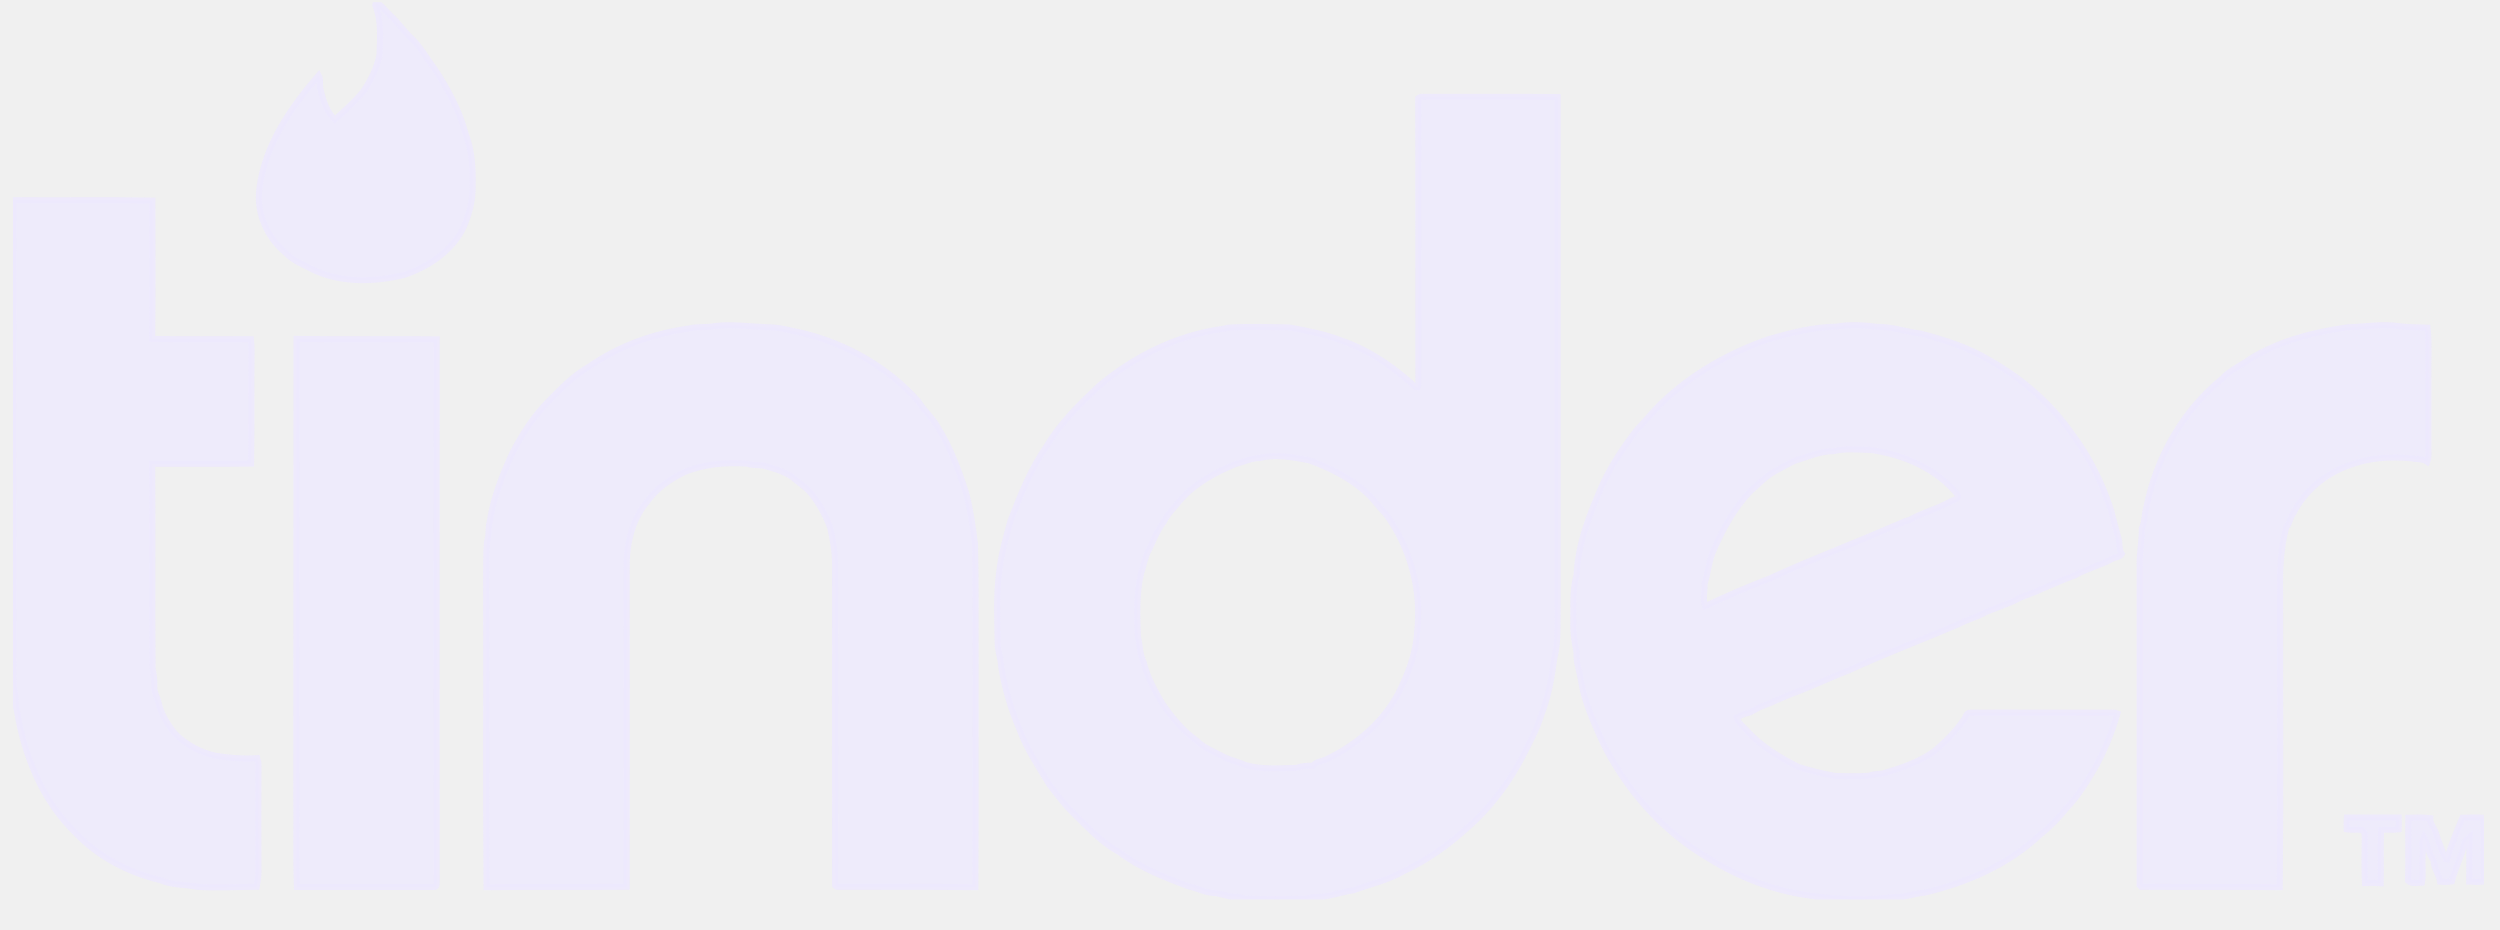
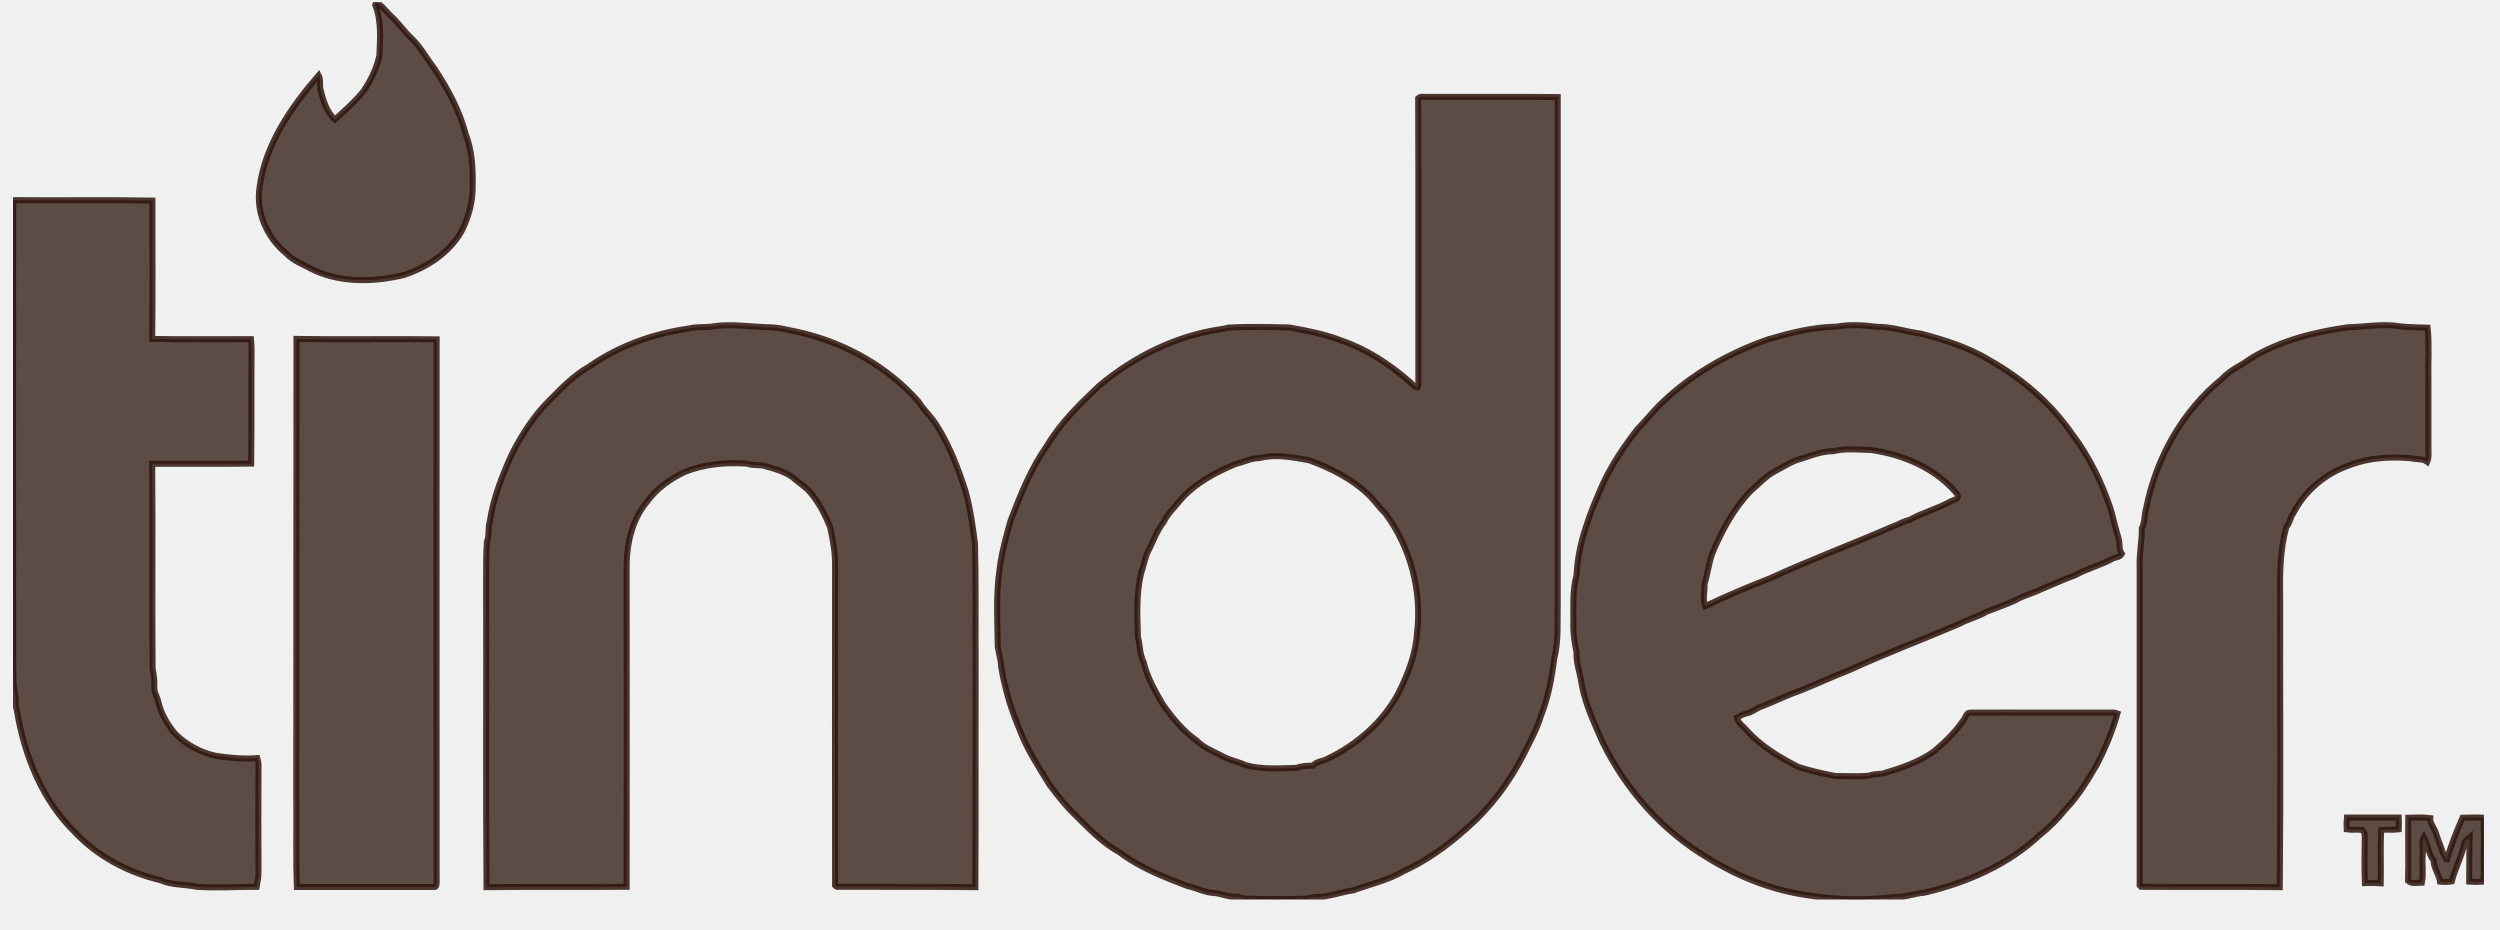
<svg xmlns="http://www.w3.org/2000/svg" width="78" height="29" viewBox="0 0 78 29" fill="none">
  <g clip-path="url(#clip0_111_17)">
-     <path d="M11.727 0.076C11.912 0.162 12.03 0.341 12.178 0.484C12.418 0.693 12.598 0.971 12.832 1.188C13.123 1.465 13.308 1.817 13.549 2.132C13.969 2.768 14.339 3.448 14.531 4.189C14.728 4.695 14.759 5.245 14.747 5.788C14.759 6.282 14.623 6.77 14.401 7.215C14.018 7.888 13.326 8.339 12.604 8.58C11.702 8.796 10.708 8.833 9.837 8.45C9.522 8.277 9.164 8.16 8.911 7.888C8.324 7.406 7.985 6.622 8.096 5.862C8.269 4.51 9.078 3.349 9.942 2.349C10.022 2.497 9.954 2.67 10.01 2.824C10.084 3.151 10.201 3.497 10.448 3.732C10.751 3.454 11.072 3.176 11.332 2.855C11.566 2.509 11.758 2.126 11.838 1.719C11.857 1.2 11.906 0.656 11.708 0.162L11.727 0.076ZM0.413 6.245C1.858 6.258 3.31 6.233 4.755 6.258C4.755 7.697 4.767 9.135 4.749 10.574C5.774 10.593 6.799 10.581 7.83 10.581C7.842 10.692 7.849 10.803 7.849 10.914C7.836 12.1 7.855 13.279 7.836 14.465C6.805 14.477 5.78 14.465 4.749 14.471C4.767 16.602 4.742 18.726 4.761 20.857C4.798 21.042 4.823 21.227 4.816 21.419C4.798 21.591 4.903 21.733 4.94 21.894C5.02 22.265 5.224 22.598 5.459 22.888C5.805 23.234 6.249 23.475 6.725 23.58C7.157 23.648 7.589 23.685 8.028 23.654C8.052 23.728 8.065 23.802 8.065 23.883C8.059 24.994 8.059 26.106 8.065 27.211C8.065 27.366 8.034 27.52 8.009 27.668C7.385 27.668 6.762 27.711 6.138 27.668C5.768 27.588 5.372 27.625 5.014 27.464C4.02 27.23 3.069 26.736 2.359 25.988C1.315 24.982 0.753 23.561 0.524 22.153C0.463 21.999 0.5 21.82 0.475 21.653C0.389 21.314 0.426 20.955 0.413 20.61C0.407 15.823 0.407 11.031 0.413 6.245ZM21.509 10.247C21.768 10.179 22.046 10.229 22.305 10.173C22.849 10.105 23.386 10.191 23.924 10.21C24.3 10.204 24.665 10.315 25.035 10.389C26.412 10.723 27.715 11.457 28.66 12.532C28.827 12.81 29.08 13.014 29.241 13.298C29.642 13.934 29.907 14.644 30.136 15.36C30.278 15.885 30.352 16.429 30.42 16.966C30.451 18.158 30.432 19.356 30.439 20.548C30.432 22.925 30.445 25.303 30.432 27.68C28.987 27.662 27.549 27.674 26.11 27.668C26.097 27.662 26.066 27.637 26.054 27.625C26.048 24.296 26.054 20.968 26.054 17.645C26.06 17.238 25.986 16.842 25.9 16.453C25.745 16.058 25.548 15.681 25.276 15.36C25.115 15.169 24.893 15.045 24.714 14.879C24.436 14.693 24.109 14.607 23.794 14.521C23.627 14.508 23.46 14.521 23.306 14.465C22.645 14.422 21.972 14.477 21.354 14.73C20.904 14.947 20.484 15.243 20.187 15.657C19.699 16.237 19.539 17.028 19.551 17.769C19.551 21.067 19.557 24.37 19.551 27.668C18.094 27.68 16.636 27.662 15.179 27.68C15.154 24.5 15.179 21.314 15.167 18.133C15.173 17.726 15.16 17.318 15.191 16.91C15.272 16.706 15.216 16.484 15.278 16.287C15.389 15.533 15.673 14.817 15.988 14.131C16.297 13.532 16.667 12.958 17.149 12.482C17.526 12.1 17.915 11.698 18.39 11.433C19.31 10.79 20.397 10.401 21.509 10.247ZM73.26 10.21C73.797 10.198 74.328 10.093 74.865 10.179C75.156 10.216 75.452 10.21 75.742 10.222C75.798 10.76 75.754 11.303 75.767 11.84V14.002C75.767 14.138 75.785 14.28 75.73 14.409C75.588 14.304 75.396 14.341 75.236 14.298C74.581 14.243 73.908 14.274 73.29 14.521C72.556 14.774 71.913 15.311 71.555 16.009C71.45 16.139 71.45 16.324 71.333 16.447C71.141 17.139 71.129 17.861 71.141 18.572C71.135 21.61 71.16 24.642 71.129 27.68C69.69 27.662 68.245 27.68 66.8 27.668C66.788 27.656 66.769 27.631 66.757 27.619V17.707C66.738 17.293 66.831 16.892 66.825 16.484C66.924 16.287 66.899 16.058 66.96 15.854C67.269 14.292 68.091 12.816 69.338 11.809C69.579 11.538 69.925 11.408 70.209 11.192C71.129 10.63 72.198 10.358 73.26 10.21ZM9.25 10.574C10.708 10.599 12.165 10.568 13.623 10.587C13.623 16.237 13.617 21.882 13.623 27.526C13.623 27.582 13.623 27.693 13.536 27.674H9.263C9.226 26.742 9.257 25.803 9.244 24.871C9.25 20.109 9.244 15.342 9.25 10.574ZM54.98 22.036C55.351 21.894 55.709 21.709 56.086 21.579C56.629 21.369 57.16 21.116 57.703 20.906C58.828 20.387 59.988 19.955 61.125 19.467C61.396 19.319 61.705 19.251 61.971 19.09C62.273 18.973 62.576 18.868 62.872 18.732C63.132 18.578 63.428 18.516 63.694 18.38C64.046 18.238 64.385 18.078 64.744 17.948C65.108 17.744 65.516 17.645 65.88 17.448C65.979 17.38 66.139 17.398 66.201 17.281C66.096 17.133 66.152 16.948 66.096 16.787C66.016 16.497 65.935 16.212 65.868 15.928C65.59 15.07 65.188 14.249 64.645 13.532C63.984 12.575 63.076 11.803 62.07 11.235C61.409 10.834 60.668 10.605 59.927 10.408C59.47 10.352 59.031 10.191 58.568 10.198C58.148 10.142 57.716 10.117 57.302 10.191C56.567 10.204 55.863 10.383 55.165 10.587C53.949 11.013 52.794 11.661 51.861 12.557C51.584 12.816 51.355 13.119 51.09 13.384C50.676 13.915 50.299 14.477 50.015 15.082C49.614 15.99 49.231 16.941 49.188 17.948C49.052 18.43 49.095 18.936 49.089 19.43C49.076 19.745 49.126 20.054 49.188 20.356C49.169 20.677 49.292 20.974 49.336 21.283C49.441 21.937 49.731 22.542 49.996 23.148C50.725 24.642 51.874 25.939 53.313 26.785C54.258 27.366 55.307 27.779 56.407 27.934C57.302 28.076 58.222 28.1 59.124 27.983C59.433 28.008 59.729 27.872 60.038 27.853C61.353 27.545 62.644 26.989 63.638 26.056C63.935 25.822 64.213 25.544 64.447 25.247C64.842 24.846 65.126 24.358 65.411 23.876C65.682 23.364 65.905 22.82 66.065 22.258C65.979 22.221 65.88 22.234 65.794 22.234C64.349 22.24 62.91 22.227 61.465 22.234C61.329 22.234 61.329 22.419 61.242 22.493C60.995 22.851 60.68 23.154 60.347 23.438C59.865 23.784 59.297 23.969 58.735 24.136C58.587 24.154 58.445 24.148 58.309 24.204C57.963 24.228 57.611 24.216 57.259 24.21C56.87 24.136 56.481 24.049 56.104 23.926C55.524 23.629 54.956 23.29 54.517 22.808C54.406 22.672 54.227 22.567 54.19 22.388C54.289 22.345 54.381 22.277 54.492 22.258C54.671 22.227 54.807 22.085 54.98 22.036ZM53.202 18.911C53.115 18.695 53.195 18.442 53.183 18.213C53.282 17.898 53.313 17.565 53.43 17.25C53.727 16.552 54.091 15.867 54.622 15.317C54.869 15.113 55.079 14.866 55.363 14.712C55.573 14.601 55.777 14.477 55.993 14.378C56.394 14.261 56.783 14.076 57.203 14.076C57.586 13.983 57.981 14.033 58.37 14.039C59.389 14.181 60.415 14.619 61.075 15.428C61.143 15.589 60.915 15.601 60.822 15.663C60.421 15.885 59.97 15.996 59.569 16.225C59.389 16.256 59.235 16.367 59.062 16.422C57.784 16.978 56.481 17.466 55.215 18.047C54.535 18.312 53.862 18.596 53.202 18.911ZM48.601 3.028C47.248 3.015 45.896 3.028 44.544 3.022C44.445 3.034 44.327 2.991 44.247 3.065C44.259 5.967 44.247 8.876 44.253 11.778C44.247 11.883 44.272 11.989 44.229 12.087C44.105 12.069 44.043 11.951 43.951 11.883C43.327 11.346 42.629 10.889 41.851 10.624C41.326 10.42 40.776 10.315 40.221 10.216C39.591 10.204 38.955 10.185 38.319 10.222C38.251 10.241 38.189 10.259 38.121 10.265C36.707 10.463 35.385 11.124 34.298 12.032C33.693 12.6 33.088 13.193 32.662 13.909C32.162 14.619 31.841 15.434 31.532 16.237C31.39 16.744 31.248 17.244 31.186 17.763C31.069 18.559 31.118 19.374 31.13 20.177C31.161 20.387 31.229 20.585 31.235 20.795C31.346 21.474 31.544 22.141 31.816 22.777C32.044 23.389 32.415 23.944 32.754 24.5C32.995 24.809 33.23 25.13 33.52 25.402C33.953 25.828 34.379 26.291 34.922 26.587C35.564 27.075 36.324 27.366 37.065 27.65C37.337 27.699 37.59 27.853 37.868 27.86C38.102 27.878 38.319 27.989 38.553 27.977C38.677 27.965 38.788 28.051 38.917 28.039C39.517 28.057 40.122 28.057 40.721 28.039C40.82 28.039 40.918 27.995 41.023 27.989C41.437 27.995 41.82 27.835 42.221 27.779C42.746 27.588 43.308 27.464 43.796 27.18C44.519 26.847 45.173 26.377 45.76 25.846C46.501 25.204 47.1 24.401 47.545 23.524C47.736 23.135 47.952 22.759 48.076 22.339C48.31 21.758 48.415 21.14 48.496 20.529C48.632 19.992 48.588 19.43 48.601 18.874C48.601 13.594 48.601 8.314 48.601 3.028ZM44.21 19.751C44.173 20.406 43.926 21.029 43.636 21.616C43.148 22.536 42.327 23.24 41.394 23.685C41.252 23.759 41.067 23.753 40.968 23.889C40.795 23.889 40.622 23.895 40.455 23.957C39.924 23.969 39.375 24.018 38.856 23.87C38.634 23.765 38.387 23.722 38.164 23.605C37.886 23.45 37.571 23.345 37.343 23.111C36.911 22.808 36.577 22.394 36.275 21.968C36.034 21.554 35.793 21.128 35.682 20.659C35.558 20.412 35.571 20.134 35.503 19.875C35.484 19.214 35.447 18.535 35.601 17.892C35.669 17.689 35.713 17.472 35.787 17.269C35.966 16.941 36.077 16.577 36.312 16.28C36.435 16.021 36.651 15.83 36.824 15.607C37.287 15.076 37.923 14.737 38.566 14.471C38.806 14.416 39.041 14.292 39.294 14.292C39.807 14.162 40.338 14.267 40.844 14.36C41.511 14.601 42.172 14.934 42.691 15.428C42.882 15.607 43.024 15.83 43.216 16.009C44.006 17.071 44.371 18.436 44.21 19.751ZM73.223 25.507H74.841C74.847 25.63 74.847 25.754 74.841 25.877C74.655 25.902 74.47 25.871 74.291 25.896C74.266 26.451 74.291 27.001 74.279 27.557C74.112 27.545 73.945 27.545 73.785 27.551C73.766 27.112 73.772 26.668 73.778 26.229C73.778 26.112 73.803 25.976 73.698 25.896C73.538 25.871 73.377 25.902 73.216 25.877C73.21 25.754 73.21 25.63 73.223 25.507ZM75.137 25.513C75.365 25.507 75.594 25.494 75.823 25.525C75.81 25.704 75.958 25.828 76.002 25.995C76.063 26.204 76.156 26.402 76.218 26.612C76.267 26.705 76.354 26.785 76.323 26.902C76.446 26.421 76.638 25.964 76.829 25.513C77.045 25.507 77.268 25.5 77.49 25.513C77.502 26.174 77.49 26.847 77.49 27.508C77.342 27.52 77.193 27.52 77.039 27.508C77.045 27.044 77.039 26.581 77.051 26.124C76.996 26.174 76.94 26.217 76.897 26.279C76.817 26.699 76.601 27.081 76.496 27.501C76.372 27.52 76.255 27.52 76.131 27.508C76.094 27.273 75.927 27.081 75.927 26.841C75.761 26.637 75.754 26.347 75.625 26.118C75.538 26.285 75.606 26.482 75.588 26.662C75.563 26.952 75.619 27.248 75.563 27.538C75.415 27.538 75.248 27.588 75.131 27.483C75.149 26.828 75.131 26.174 75.137 25.513Z" fill="#ede9fe" fill-opacity="0.75" stroke="#ede9fe" stroke-opacity="0.85" stroke-width="0.188" />
+     <path d="M11.727 0.076C11.912 0.162 12.03 0.341 12.178 0.484C12.418 0.693 12.598 0.971 12.832 1.188C13.123 1.465 13.308 1.817 13.549 2.132C13.969 2.768 14.339 3.448 14.531 4.189C14.728 4.695 14.759 5.245 14.747 5.788C14.759 6.282 14.623 6.77 14.401 7.215C14.018 7.888 13.326 8.339 12.604 8.58C11.702 8.796 10.708 8.833 9.837 8.45C9.522 8.277 9.164 8.16 8.911 7.888C8.324 7.406 7.985 6.622 8.096 5.862C8.269 4.51 9.078 3.349 9.942 2.349C10.022 2.497 9.954 2.67 10.01 2.824C10.084 3.151 10.201 3.497 10.448 3.732C10.751 3.454 11.072 3.176 11.332 2.855C11.566 2.509 11.758 2.126 11.838 1.719C11.857 1.2 11.906 0.656 11.708 0.162L11.727 0.076ZM0.413 6.245C1.858 6.258 3.31 6.233 4.755 6.258C4.755 7.697 4.767 9.135 4.749 10.574C5.774 10.593 6.799 10.581 7.83 10.581C7.842 10.692 7.849 10.803 7.849 10.914C7.836 12.1 7.855 13.279 7.836 14.465C6.805 14.477 5.78 14.465 4.749 14.471C4.767 16.602 4.742 18.726 4.761 20.857C4.798 21.042 4.823 21.227 4.816 21.419C4.798 21.591 4.903 21.733 4.94 21.894C5.02 22.265 5.224 22.598 5.459 22.888C5.805 23.234 6.249 23.475 6.725 23.58C7.157 23.648 7.589 23.685 8.028 23.654C8.052 23.728 8.065 23.802 8.065 23.883C8.059 24.994 8.059 26.106 8.065 27.211C8.065 27.366 8.034 27.52 8.009 27.668C7.385 27.668 6.762 27.711 6.138 27.668C5.768 27.588 5.372 27.625 5.014 27.464C4.02 27.23 3.069 26.736 2.359 25.988C1.315 24.982 0.753 23.561 0.524 22.153C0.463 21.999 0.5 21.82 0.475 21.653C0.389 21.314 0.426 20.955 0.413 20.61C0.407 15.823 0.407 11.031 0.413 6.245ZM21.509 10.247C21.768 10.179 22.046 10.229 22.305 10.173C22.849 10.105 23.386 10.191 23.924 10.21C24.3 10.204 24.665 10.315 25.035 10.389C26.412 10.723 27.715 11.457 28.66 12.532C28.827 12.81 29.08 13.014 29.241 13.298C29.642 13.934 29.907 14.644 30.136 15.36C30.278 15.885 30.352 16.429 30.42 16.966C30.451 18.158 30.432 19.356 30.439 20.548C30.432 22.925 30.445 25.303 30.432 27.68C28.987 27.662 27.549 27.674 26.11 27.668C26.097 27.662 26.066 27.637 26.054 27.625C26.048 24.296 26.054 20.968 26.054 17.645C26.06 17.238 25.986 16.842 25.9 16.453C25.745 16.058 25.548 15.681 25.276 15.36C25.115 15.169 24.893 15.045 24.714 14.879C24.436 14.693 24.109 14.607 23.794 14.521C23.627 14.508 23.46 14.521 23.306 14.465C22.645 14.422 21.972 14.477 21.354 14.73C20.904 14.947 20.484 15.243 20.187 15.657C19.699 16.237 19.539 17.028 19.551 17.769C19.551 21.067 19.557 24.37 19.551 27.668C18.094 27.68 16.636 27.662 15.179 27.68C15.154 24.5 15.179 21.314 15.167 18.133C15.173 17.726 15.16 17.318 15.191 16.91C15.272 16.706 15.216 16.484 15.278 16.287C15.389 15.533 15.673 14.817 15.988 14.131C16.297 13.532 16.667 12.958 17.149 12.482C17.526 12.1 17.915 11.698 18.39 11.433C19.31 10.79 20.397 10.401 21.509 10.247ZM73.26 10.21C73.797 10.198 74.328 10.093 74.865 10.179C75.156 10.216 75.452 10.21 75.742 10.222C75.798 10.76 75.754 11.303 75.767 11.84V14.002C75.767 14.138 75.785 14.28 75.73 14.409C75.588 14.304 75.396 14.341 75.236 14.298C74.581 14.243 73.908 14.274 73.29 14.521C72.556 14.774 71.913 15.311 71.555 16.009C71.45 16.139 71.45 16.324 71.333 16.447C71.141 17.139 71.129 17.861 71.141 18.572C71.135 21.61 71.16 24.642 71.129 27.68C69.69 27.662 68.245 27.68 66.8 27.668C66.788 27.656 66.769 27.631 66.757 27.619V17.707C66.738 17.293 66.831 16.892 66.825 16.484C66.924 16.287 66.899 16.058 66.96 15.854C67.269 14.292 68.091 12.816 69.338 11.809C69.579 11.538 69.925 11.408 70.209 11.192C71.129 10.63 72.198 10.358 73.26 10.21ZM9.25 10.574C10.708 10.599 12.165 10.568 13.623 10.587C13.623 16.237 13.617 21.882 13.623 27.526C13.623 27.582 13.623 27.693 13.536 27.674H9.263C9.226 26.742 9.257 25.803 9.244 24.871C9.25 20.109 9.244 15.342 9.25 10.574ZM54.98 22.036C55.351 21.894 55.709 21.709 56.086 21.579C56.629 21.369 57.16 21.116 57.703 20.906C58.828 20.387 59.988 19.955 61.125 19.467C61.396 19.319 61.705 19.251 61.971 19.09C62.273 18.973 62.576 18.868 62.872 18.732C63.132 18.578 63.428 18.516 63.694 18.38C64.046 18.238 64.385 18.078 64.744 17.948C65.108 17.744 65.516 17.645 65.88 17.448C65.979 17.38 66.139 17.398 66.201 17.281C66.096 17.133 66.152 16.948 66.096 16.787C66.016 16.497 65.935 16.212 65.868 15.928C65.59 15.07 65.188 14.249 64.645 13.532C63.984 12.575 63.076 11.803 62.07 11.235C61.409 10.834 60.668 10.605 59.927 10.408C59.47 10.352 59.031 10.191 58.568 10.198C58.148 10.142 57.716 10.117 57.302 10.191C56.567 10.204 55.863 10.383 55.165 10.587C53.949 11.013 52.794 11.661 51.861 12.557C51.584 12.816 51.355 13.119 51.09 13.384C50.676 13.915 50.299 14.477 50.015 15.082C49.614 15.99 49.231 16.941 49.188 17.948C49.052 18.43 49.095 18.936 49.089 19.43C49.076 19.745 49.126 20.054 49.188 20.356C49.169 20.677 49.292 20.974 49.336 21.283C49.441 21.937 49.731 22.542 49.996 23.148C50.725 24.642 51.874 25.939 53.313 26.785C54.258 27.366 55.307 27.779 56.407 27.934C57.302 28.076 58.222 28.1 59.124 27.983C59.433 28.008 59.729 27.872 60.038 27.853C61.353 27.545 62.644 26.989 63.638 26.056C63.935 25.822 64.213 25.544 64.447 25.247C64.842 24.846 65.126 24.358 65.411 23.876C65.682 23.364 65.905 22.82 66.065 22.258C65.979 22.221 65.88 22.234 65.794 22.234C64.349 22.24 62.91 22.227 61.465 22.234C61.329 22.234 61.329 22.419 61.242 22.493C60.995 22.851 60.68 23.154 60.347 23.438C59.865 23.784 59.297 23.969 58.735 24.136C58.587 24.154 58.445 24.148 58.309 24.204C57.963 24.228 57.611 24.216 57.259 24.21C56.87 24.136 56.481 24.049 56.104 23.926C55.524 23.629 54.956 23.29 54.517 22.808C54.406 22.672 54.227 22.567 54.19 22.388C54.289 22.345 54.381 22.277 54.492 22.258C54.671 22.227 54.807 22.085 54.98 22.036ZM53.202 18.911C53.115 18.695 53.195 18.442 53.183 18.213C53.282 17.898 53.313 17.565 53.43 17.25C53.727 16.552 54.091 15.867 54.622 15.317C54.869 15.113 55.079 14.866 55.363 14.712C55.573 14.601 55.777 14.477 55.993 14.378C56.394 14.261 56.783 14.076 57.203 14.076C57.586 13.983 57.981 14.033 58.37 14.039C59.389 14.181 60.415 14.619 61.075 15.428C61.143 15.589 60.915 15.601 60.822 15.663C60.421 15.885 59.97 15.996 59.569 16.225C59.389 16.256 59.235 16.367 59.062 16.422C57.784 16.978 56.481 17.466 55.215 18.047C54.535 18.312 53.862 18.596 53.202 18.911ZM48.601 3.028C47.248 3.015 45.896 3.028 44.544 3.022C44.445 3.034 44.327 2.991 44.247 3.065C44.259 5.967 44.247 8.876 44.253 11.778C44.247 11.883 44.272 11.989 44.229 12.087C44.105 12.069 44.043 11.951 43.951 11.883C43.327 11.346 42.629 10.889 41.851 10.624C41.326 10.42 40.776 10.315 40.221 10.216C39.591 10.204 38.955 10.185 38.319 10.222C38.251 10.241 38.189 10.259 38.121 10.265C36.707 10.463 35.385 11.124 34.298 12.032C33.693 12.6 33.088 13.193 32.662 13.909C32.162 14.619 31.841 15.434 31.532 16.237C31.39 16.744 31.248 17.244 31.186 17.763C31.069 18.559 31.118 19.374 31.13 20.177C31.161 20.387 31.229 20.585 31.235 20.795C31.346 21.474 31.544 22.141 31.816 22.777C32.044 23.389 32.415 23.944 32.754 24.5C32.995 24.809 33.23 25.13 33.52 25.402C33.953 25.828 34.379 26.291 34.922 26.587C35.564 27.075 36.324 27.366 37.065 27.65C37.337 27.699 37.59 27.853 37.868 27.86C38.102 27.878 38.319 27.989 38.553 27.977C38.677 27.965 38.788 28.051 38.917 28.039C39.517 28.057 40.122 28.057 40.721 28.039C40.82 28.039 40.918 27.995 41.023 27.989C41.437 27.995 41.82 27.835 42.221 27.779C42.746 27.588 43.308 27.464 43.796 27.18C44.519 26.847 45.173 26.377 45.76 25.846C46.501 25.204 47.1 24.401 47.545 23.524C47.736 23.135 47.952 22.759 48.076 22.339C48.31 21.758 48.415 21.14 48.496 20.529C48.632 19.992 48.588 19.43 48.601 18.874C48.601 13.594 48.601 8.314 48.601 3.028ZM44.21 19.751C44.173 20.406 43.926 21.029 43.636 21.616C43.148 22.536 42.327 23.24 41.394 23.685C41.252 23.759 41.067 23.753 40.968 23.889C40.795 23.889 40.622 23.895 40.455 23.957C39.924 23.969 39.375 24.018 38.856 23.87C38.634 23.765 38.387 23.722 38.164 23.605C37.886 23.45 37.571 23.345 37.343 23.111C36.911 22.808 36.577 22.394 36.275 21.968C36.034 21.554 35.793 21.128 35.682 20.659C35.558 20.412 35.571 20.134 35.503 19.875C35.484 19.214 35.447 18.535 35.601 17.892C35.669 17.689 35.713 17.472 35.787 17.269C35.966 16.941 36.077 16.577 36.312 16.28C36.435 16.021 36.651 15.83 36.824 15.607C37.287 15.076 37.923 14.737 38.566 14.471C38.806 14.416 39.041 14.292 39.294 14.292C39.807 14.162 40.338 14.267 40.844 14.36C41.511 14.601 42.172 14.934 42.691 15.428C42.882 15.607 43.024 15.83 43.216 16.009C44.006 17.071 44.371 18.436 44.21 19.751ZM73.223 25.507H74.841C74.847 25.63 74.847 25.754 74.841 25.877C74.655 25.902 74.47 25.871 74.291 25.896C74.266 26.451 74.291 27.001 74.279 27.557C74.112 27.545 73.945 27.545 73.785 27.551C73.766 27.112 73.772 26.668 73.778 26.229C73.778 26.112 73.803 25.976 73.698 25.896C73.538 25.871 73.377 25.902 73.216 25.877C73.21 25.754 73.21 25.63 73.223 25.507ZM75.137 25.513C75.365 25.507 75.594 25.494 75.823 25.525C75.81 25.704 75.958 25.828 76.002 25.995C76.063 26.204 76.156 26.402 76.218 26.612C76.267 26.705 76.354 26.785 76.323 26.902C76.446 26.421 76.638 25.964 76.829 25.513C77.045 25.507 77.268 25.5 77.49 25.513C77.502 26.174 77.49 26.847 77.49 27.508C77.342 27.52 77.193 27.52 77.039 27.508C77.045 27.044 77.039 26.581 77.051 26.124C76.996 26.174 76.94 26.217 76.897 26.279C76.817 26.699 76.601 27.081 76.496 27.501C76.372 27.52 76.255 27.52 76.131 27.508C76.094 27.273 75.927 27.081 75.927 26.841C75.761 26.637 75.754 26.347 75.625 26.118C75.538 26.285 75.606 26.482 75.588 26.662C75.563 26.952 75.619 27.248 75.563 27.538C75.415 27.538 75.248 27.588 75.131 27.483C75.149 26.828 75.131 26.174 75.137 25.513Z" fill="#2D160E" fill-opacity="0.75" stroke="#2D160E" stroke-opacity="0.85" stroke-width="0.188" />
  </g>
  <defs>
    <clipPath id="clip0_111_17">
      <rect width="77.093" height="28" fill="white" transform="translate(0.405762 0.0661621)" />
    </clipPath>
  </defs>
</svg>
